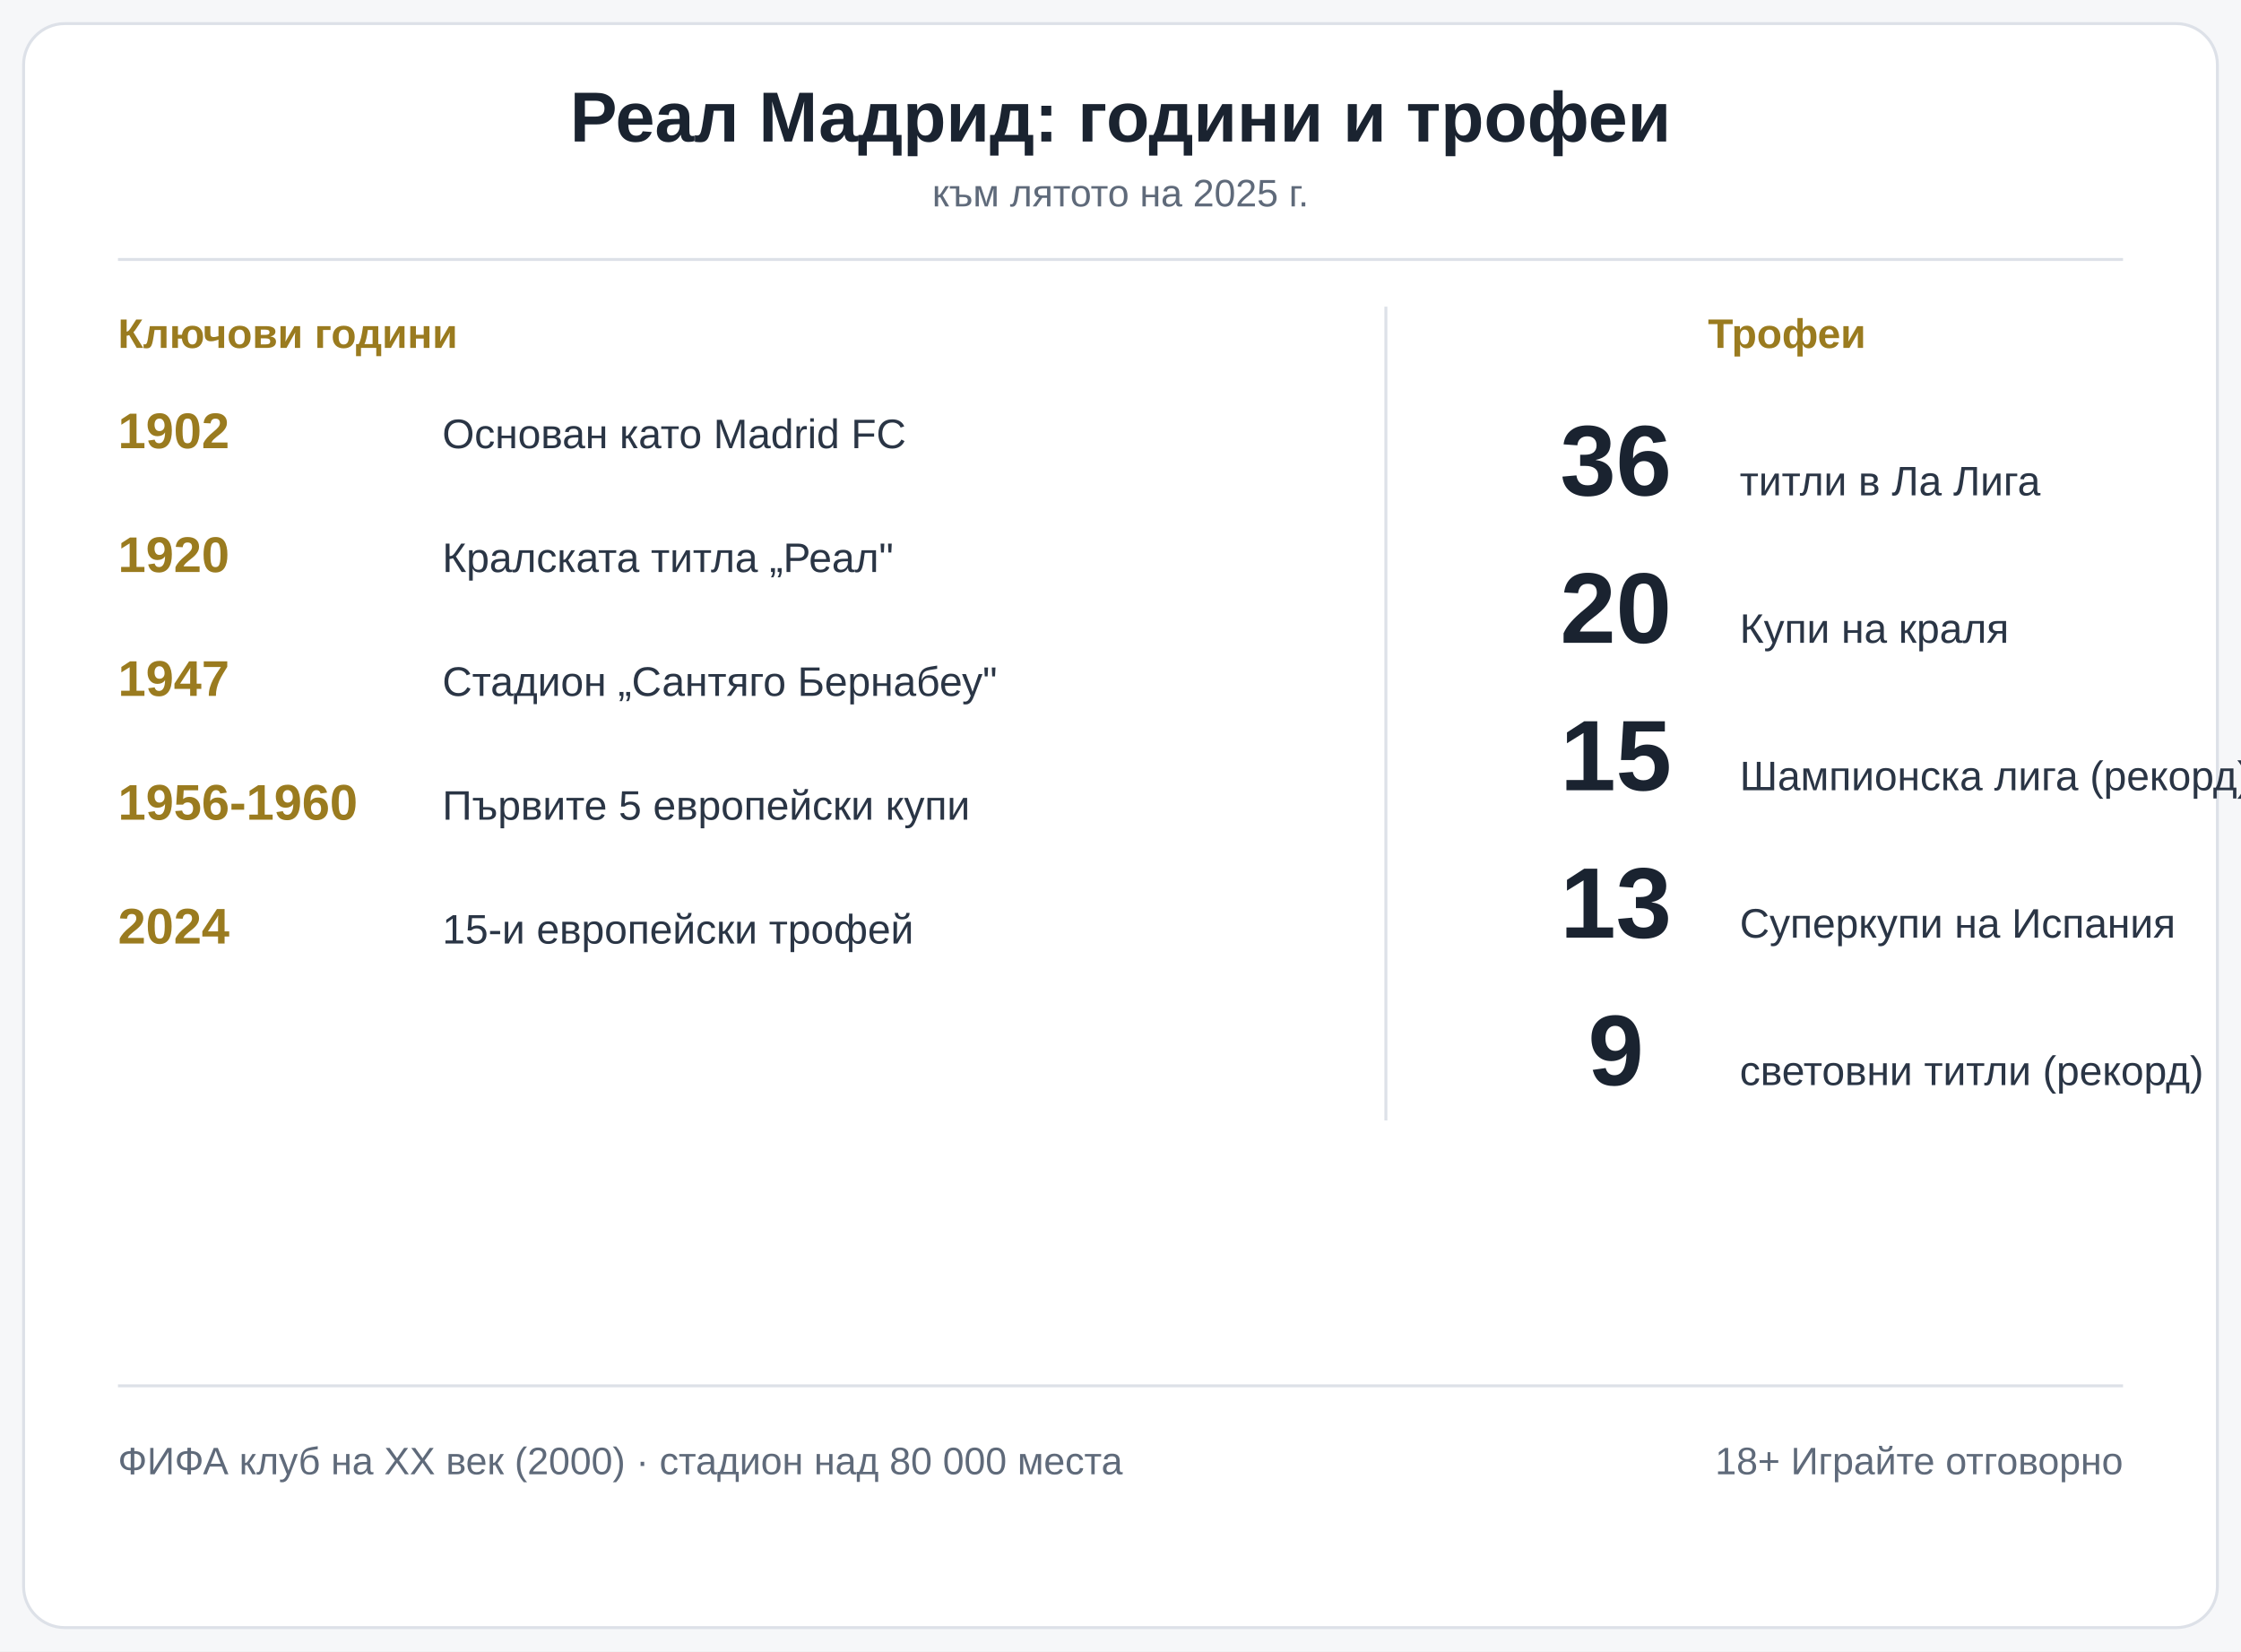
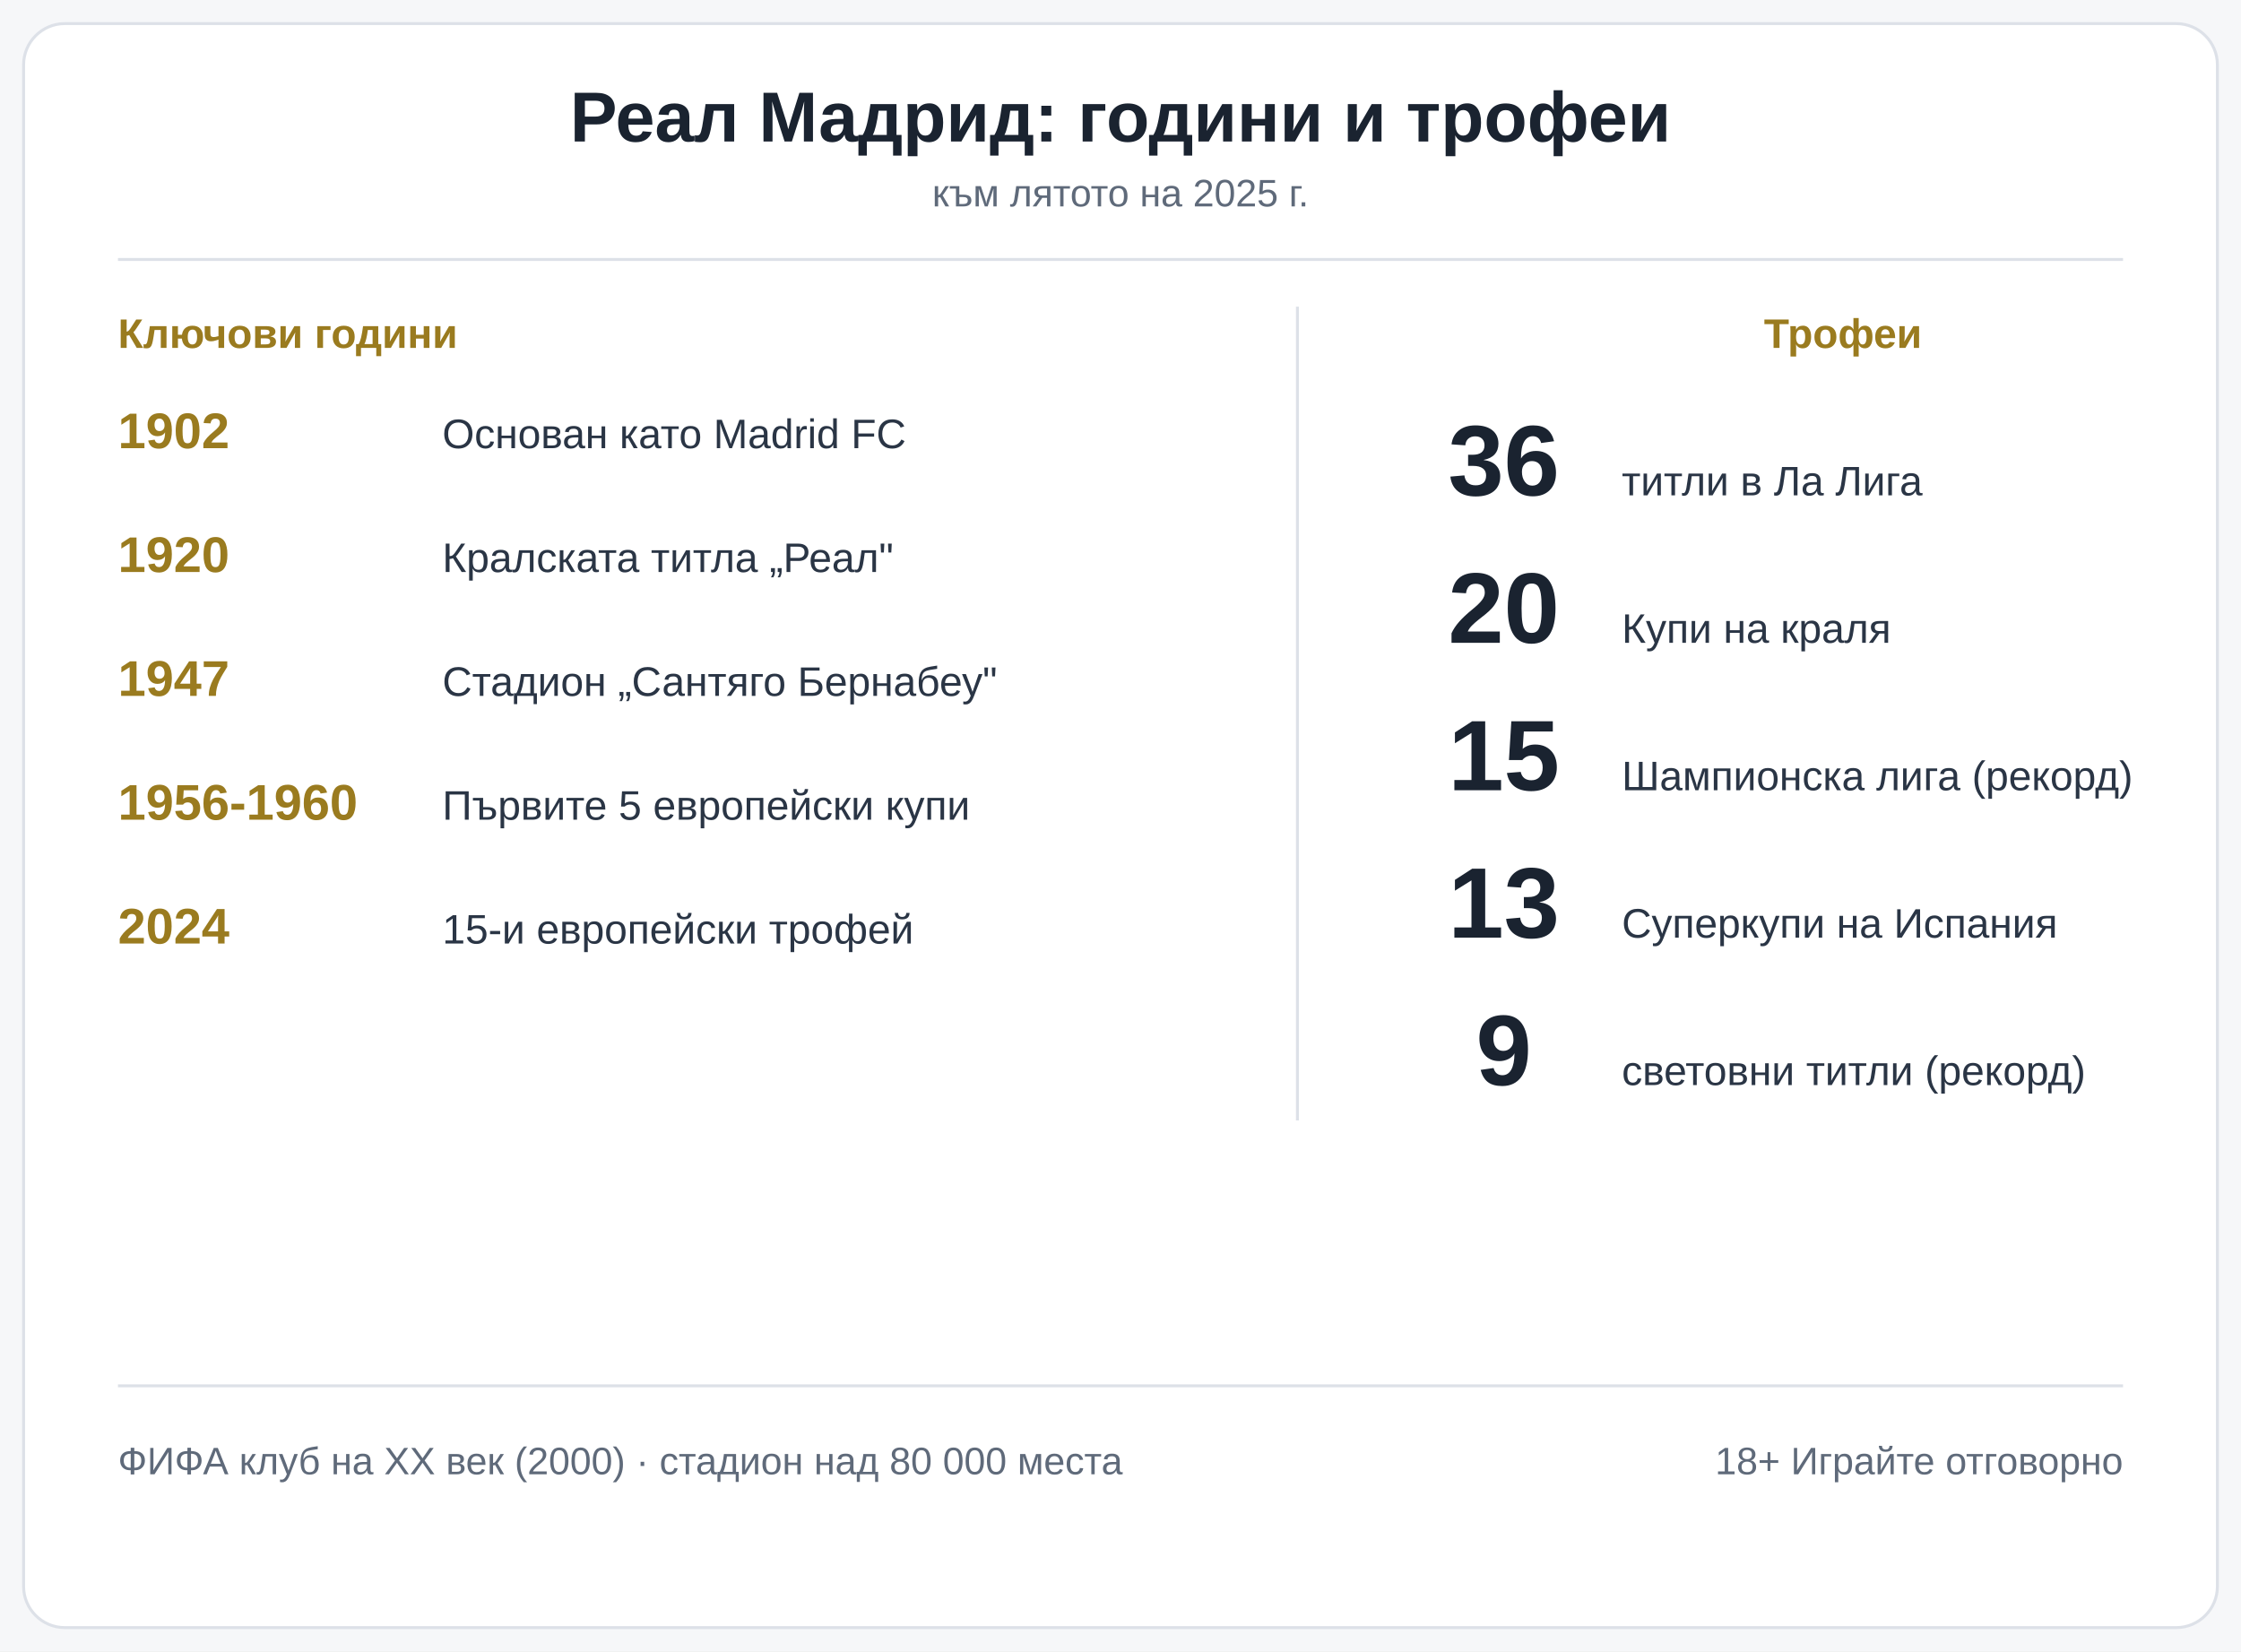
<svg xmlns="http://www.w3.org/2000/svg" viewBox="0 0 760 560" role="img" aria-label="Инфографика: ключови години и трофеи на Реал Мадрид към лятото на 2025 г.">
  <defs>
    <style>
      .bg{fill:#f6f7f9;}
      .card{fill:#ffffff;stroke:#dde1e8;stroke-width:1;}
      .title{fill:#1a2330;font-family:'Segoe UI',Arial,sans-serif;font-size:24px;font-weight:700;}
      .sub{fill:#5f6a7a;font-family:'Segoe UI',Arial,sans-serif;font-size:13px;}
      .yr{fill:#9a7b1f;font-family:'Segoe UI',Arial,sans-serif;font-size:17px;font-weight:700;}
      .lbl{fill:#2a3545;font-family:'Segoe UI',Arial,sans-serif;font-size:14px;}
      .colh{fill:#9a7b1f;font-family:'Segoe UI',Arial,sans-serif;font-size:14px;font-weight:700;}
      .big{fill:#1a2330;font-family:'Segoe UI',Arial,sans-serif;font-size:34px;font-weight:800;}
      .tl{fill:#2a3545;font-family:'Segoe UI',Arial,sans-serif;font-size:14px;}
      .foot{fill:#5f6a7a;font-family:'Segoe UI',Arial,sans-serif;font-size:13px;}
    </style>
  </defs>
  <rect class="bg" x="0" y="0" width="760" height="560" />
  <rect class="card" x="8" y="8" width="744" height="544" rx="14" />
  <text class="title" x="380" y="48" text-anchor="middle">Реал Мадрид: години и трофеи</text>
  <text class="sub" x="380" y="70" text-anchor="middle">към лятото на 2025 г.</text>
  <line x1="40" y1="88" x2="720" y2="88" stroke="#dde1e8" stroke-width="1" />
  <text class="colh" x="40" y="118">Ключови години</text>
  <text class="yr" x="40" y="152">1902</text>
  <text class="lbl" x="150" y="152">Основан като Madrid FC</text>
  <text class="yr" x="40" y="194">1920</text>
  <text class="lbl" x="150" y="194">Кралската титла „Реал"</text>
  <text class="yr" x="40" y="236">1947</text>
  <text class="lbl" x="150" y="236">Стадион „Сантяго Бернабеу"</text>
  <text class="yr" x="40" y="278">1956-1960</text>
  <text class="lbl" x="150" y="278">Първите 5 европейски купи</text>
  <text class="yr" x="40" y="320">2024</text>
  <text class="lbl" x="150" y="320">15-и европейски трофей</text>
-   <line x1="470" y1="104" x2="470" y2="380" stroke="#dde1e8" stroke-width="1" />
-   <text class="colh" x="606" y="118" text-anchor="middle">Трофеи</text>
-   <text class="big" x="548" y="168" text-anchor="middle">36</text>
-   <text class="tl" x="590" y="168">титли в Ла Лига</text>
-   <text class="big" x="548" y="218" text-anchor="middle">20</text>
-   <text class="tl" x="590" y="218">Купи на краля</text>
-   <text class="big" x="548" y="268" text-anchor="middle">15</text>
-   <text class="tl" x="590" y="268">Шампионска лига (рекорд)</text>
-   <text class="big" x="548" y="318" text-anchor="middle">13</text>
-   <text class="tl" x="590" y="318">Суперкупи на Испания</text>
-   <text class="big" x="548" y="368" text-anchor="middle">9</text>
-   <text class="tl" x="590" y="368">световни титли (рекорд)</text>
+   <line x1="440" y1="104" x2="440" y2="380" stroke="#dde1e8" stroke-width="1" />
+   <text class="colh" x="625" y="118" text-anchor="middle">Трофеи</text>
+   <text class="big" x="510" y="168" text-anchor="middle">36</text>
+   <text class="tl" x="550" y="168">титли в Ла Лига</text>
+   <text class="big" x="510" y="218" text-anchor="middle">20</text>
+   <text class="tl" x="550" y="218">Купи на краля</text>
+   <text class="big" x="510" y="268" text-anchor="middle">15</text>
+   <text class="tl" x="550" y="268">Шампионска лига (рекорд)</text>
+   <text class="big" x="510" y="318" text-anchor="middle">13</text>
+   <text class="tl" x="550" y="318">Суперкупи на Испания</text>
+   <text class="big" x="510" y="368" text-anchor="middle">9</text>
+   <text class="tl" x="550" y="368">световни титли (рекорд)</text>
  <line x1="40" y1="470" x2="720" y2="470" stroke="#dde1e8" stroke-width="1" />
  <text class="foot" x="40" y="500">ФИФА клуб на XX век (2000) · стадион над 80 000 места</text>
  <text class="foot" x="720" y="500" text-anchor="end">18+ Играйте отговорно</text>
</svg>
